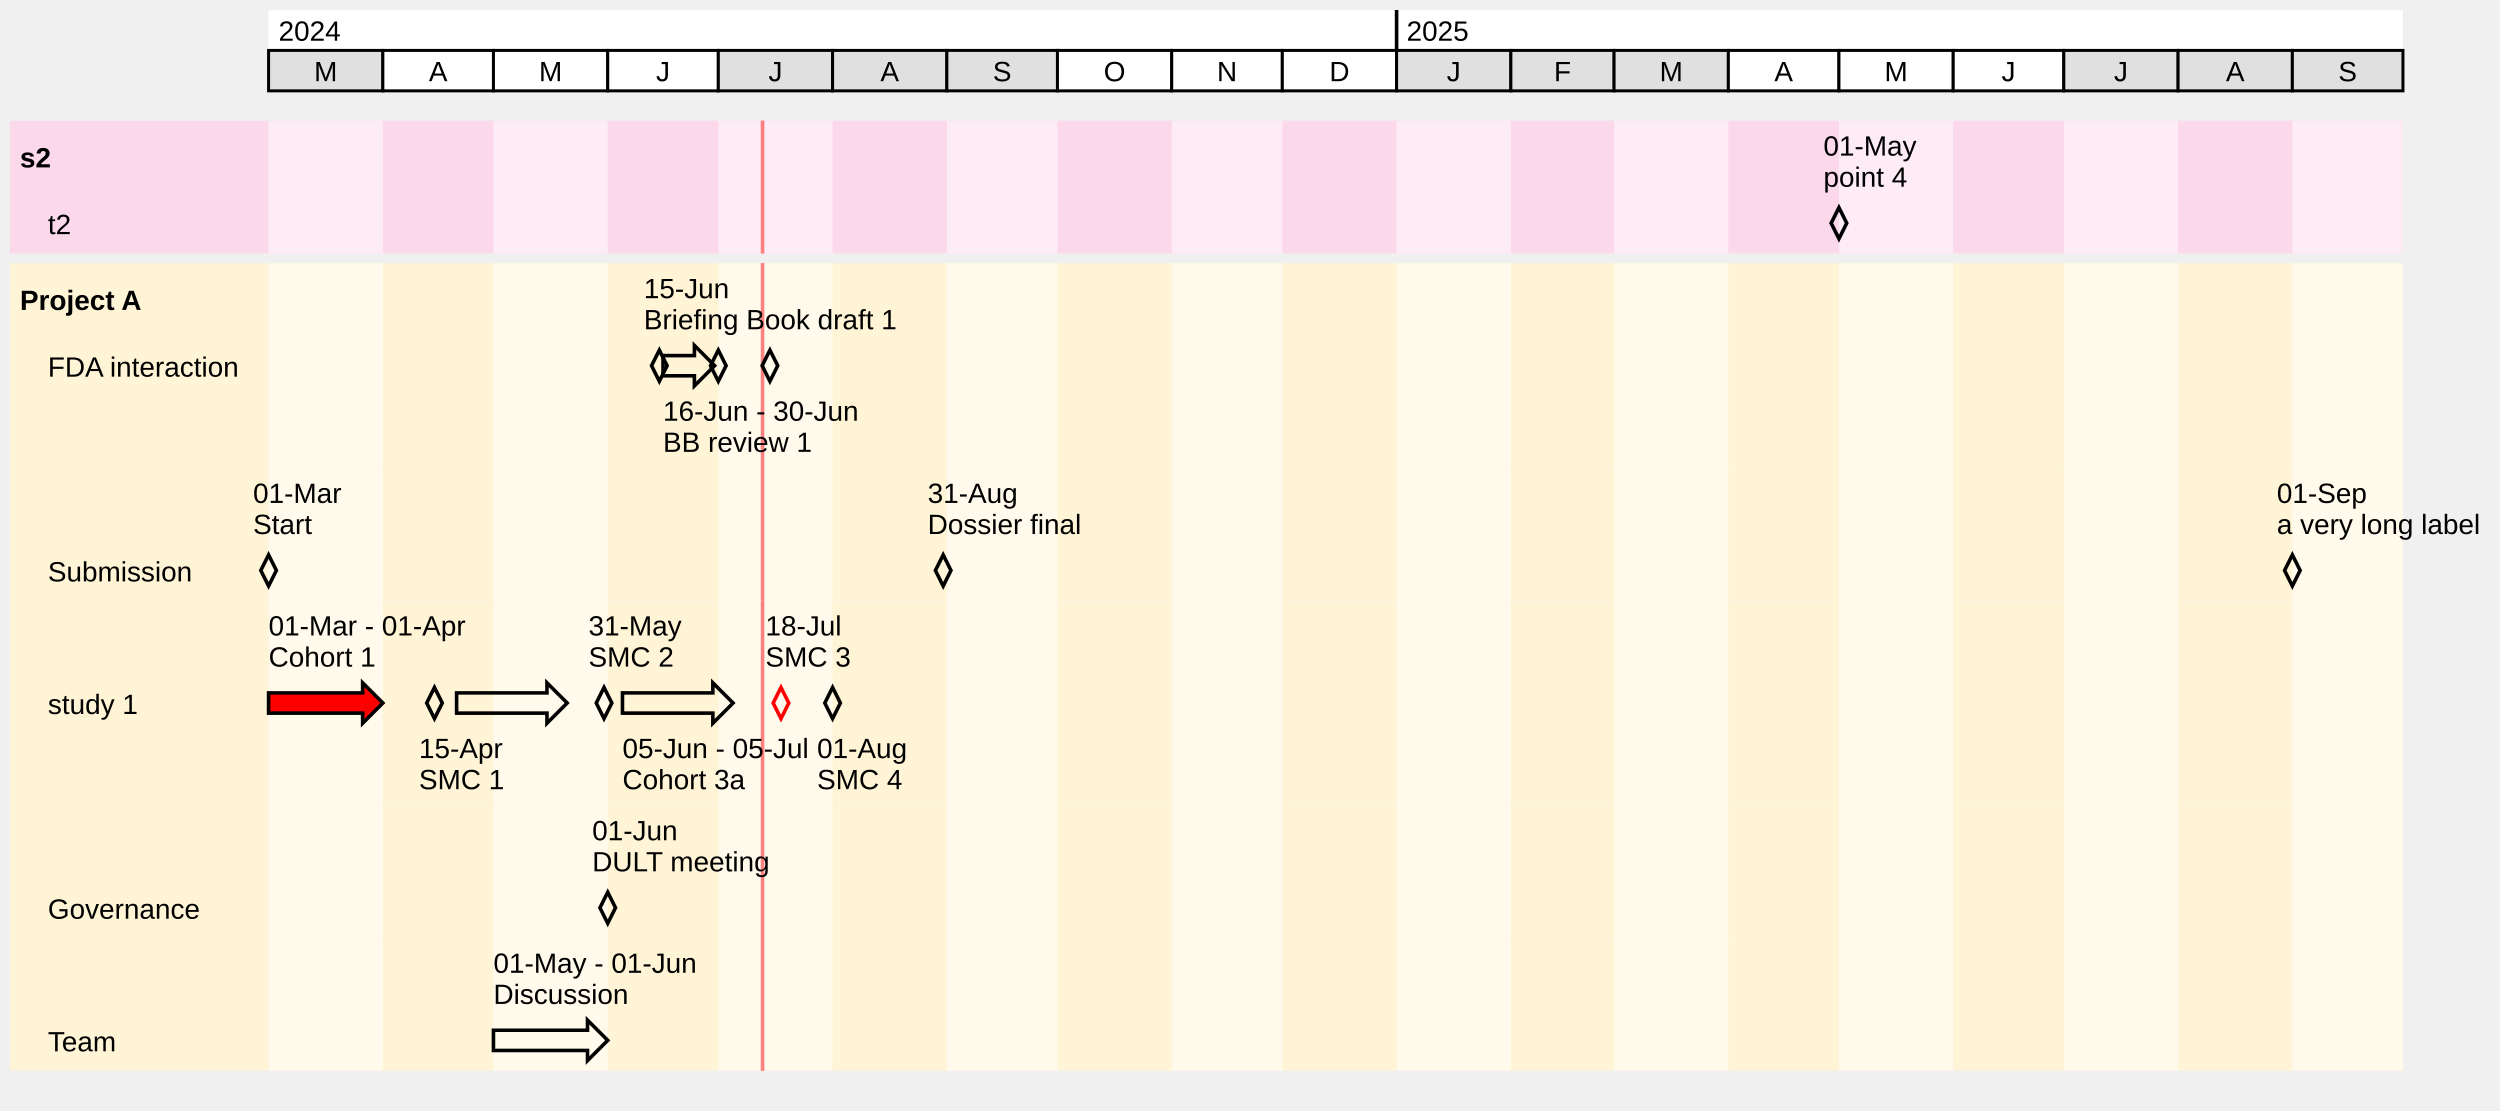
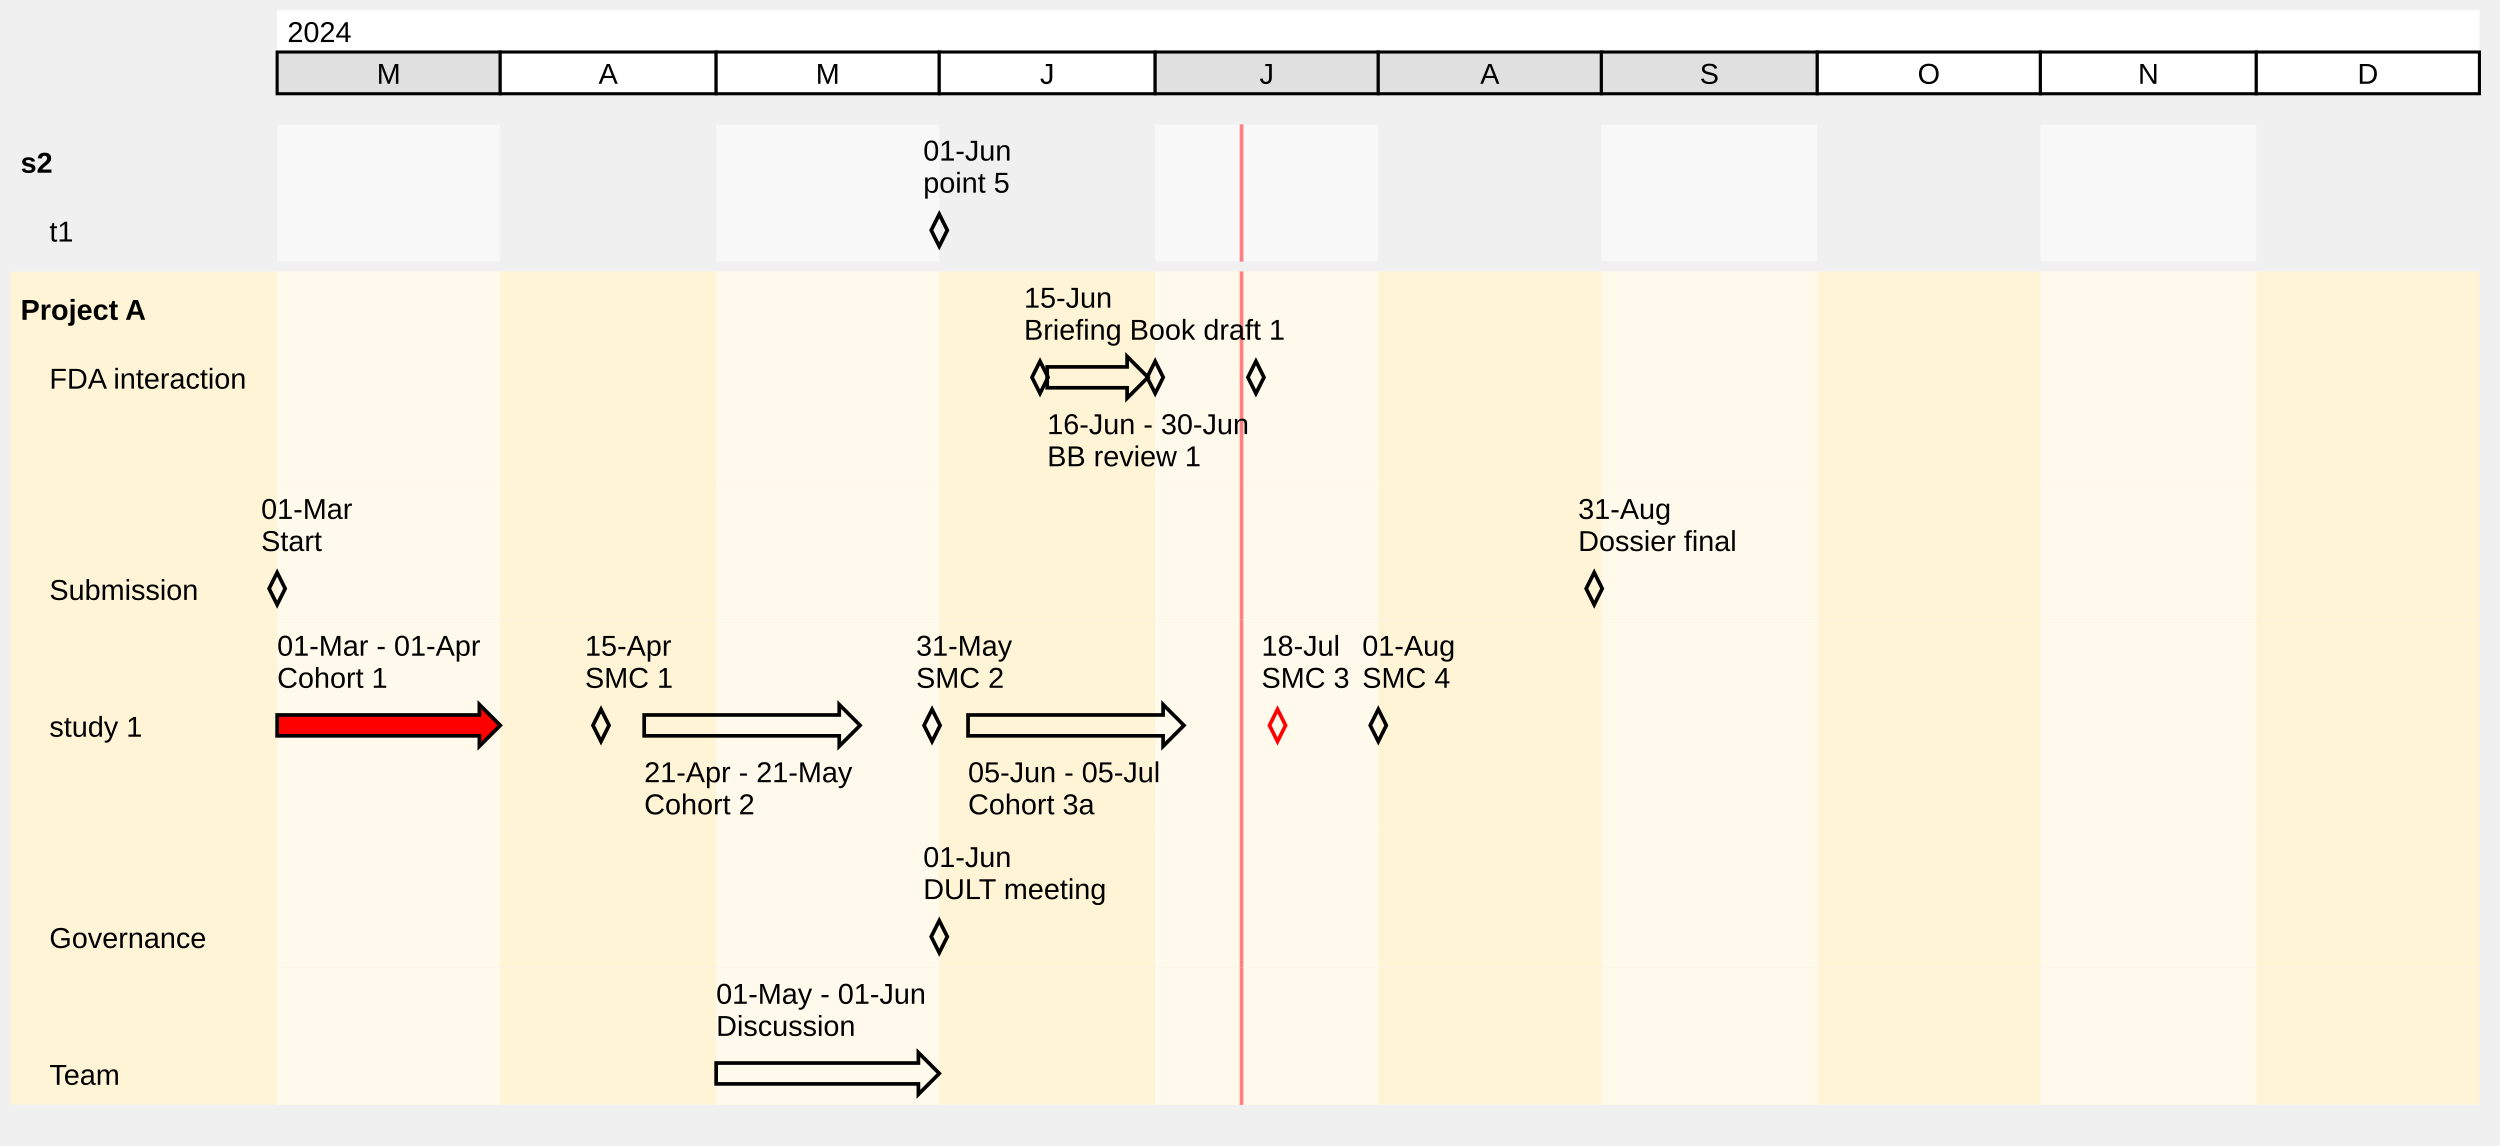
- <svg xmlns="http://www.w3.org/2000/svg" width="1253.668" height="556.84" viewbox="0 0 1200 0.447">
+ <svg xmlns="http://www.w3.org/2000/svg" width="1215.0" height="556.84" viewbox="0 0 1200 0.447">
  <style>text {font-family: Arial; font-size: 14.0px ;}</style>
  <rect x="5" y="5" width="1200" height="40.56" style="stroke:black;  stroke-width:0; fill:transparent; fill-opacity:1" />
  <text x="10" y="28.4" font-weight="bold" />
  <rect x="134.688" y="5" width="1070.312" height="20.28" style="stroke:black;  stroke-width:0; fill:#f0f0f0; fill-opacity:1" />
  <rect x="134.688" y="5" width="1070.312" height="20.28" style="stroke:transparent;  stroke-width:1; fill:white; fill-opacity:1" />
  <text x="139.688" y="20.44" font-weight="normal">2024</text>
-   <text x="705.345" y="20.44" font-weight="normal">2025</text>
-   <line x1="700.345" y1="5" x2="700.345" y2="25.28" style="stroke:black; stroke-width:1.8; " />
  <text x="24.0" y="30.64" font-weight="normal" />
  <rect x="134.688" y="25.28" width="1070.312" height="20.28" style="stroke:black;  stroke-width:0; fill:#f0f0f0; fill-opacity:1" />
  <rect x="134.688" y="25.28" width="1070.312" height="20.28" style="stroke:black;  stroke-width:0; fill:white; fill-opacity:1" />
-   <rect x="134.688" y="25.28" width="57.305" height="20.28" style="stroke:black;  stroke-width:1.5; fill:#e0e0e0; fill-opacity:1" />
-   <text x="157.512" y="40.72" font-weight="normal">M</text>
-   <rect x="191.993" y="25.28" width="55.457" height="20.28" style="stroke:black;  stroke-width:1.5; fill:white; fill-opacity:1" />
-   <text x="215.049" y="40.72" font-weight="normal">A</text>
-   <rect x="247.449" y="25.28" width="57.305" height="20.28" style="stroke:black;  stroke-width:1.5; fill:white; fill-opacity:1" />
-   <text x="270.274" y="40.72" font-weight="normal">M</text>
-   <rect x="304.754" y="25.28" width="55.457" height="20.28" style="stroke:black;  stroke-width:1.5; fill:white; fill-opacity:1" />
-   <text x="328.983" y="40.72" font-weight="normal">J</text>
-   <rect x="360.211" y="25.28" width="57.305" height="20.28" style="stroke:black;  stroke-width:1.5; fill:#e0e0e0; fill-opacity:1" />
-   <text x="385.364" y="40.72" font-weight="normal">J</text>
-   <rect x="417.516" y="25.28" width="57.305" height="20.28" style="stroke:black;  stroke-width:1.5; fill:#e0e0e0; fill-opacity:1" />
-   <text x="441.497" y="40.72" font-weight="normal">A</text>
-   <rect x="474.821" y="25.28" width="55.457" height="20.28" style="stroke:black;  stroke-width:1.5; fill:#e0e0e0; fill-opacity:1" />
-   <text x="497.878" y="40.72" font-weight="normal">S</text>
-   <rect x="530.278" y="25.28" width="57.305" height="20.28" style="stroke:black;  stroke-width:1.5; fill:white; fill-opacity:1" />
-   <text x="553.485" y="40.72" font-weight="normal">O</text>
-   <rect x="587.583" y="25.28" width="55.457" height="20.28" style="stroke:black;  stroke-width:1.5; fill:white; fill-opacity:1" />
-   <text x="610.257" y="40.72" font-weight="normal">N</text>
-   <rect x="643.04" y="25.28" width="57.305" height="20.28" style="stroke:black;  stroke-width:1.5; fill:white; fill-opacity:1" />
-   <text x="666.638" y="40.72" font-weight="normal">D</text>
-   <rect x="700.345" y="25.28" width="57.305" height="20.28" style="stroke:black;  stroke-width:1.5; fill:#e0e0e0; fill-opacity:1" />
-   <text x="725.497" y="40.72" font-weight="normal">J</text>
-   <rect x="757.65" y="25.28" width="51.759" height="20.28" style="stroke:black;  stroke-width:1.5; fill:#e0e0e0; fill-opacity:1" />
-   <text x="779.256" y="40.72" font-weight="normal">F</text>
-   <rect x="809.41" y="25.28" width="57.305" height="20.28" style="stroke:black;  stroke-width:1.5; fill:#e0e0e0; fill-opacity:1" />
-   <text x="832.234" y="40.72" font-weight="normal">M</text>
-   <rect x="866.715" y="25.28" width="55.457" height="20.28" style="stroke:black;  stroke-width:1.5; fill:white; fill-opacity:1" />
-   <text x="889.771" y="40.72" font-weight="normal">A</text>
-   <rect x="922.171" y="25.28" width="57.305" height="20.28" style="stroke:black;  stroke-width:1.5; fill:white; fill-opacity:1" />
-   <text x="944.996" y="40.72" font-weight="normal">M</text>
-   <rect x="979.476" y="25.28" width="55.457" height="20.28" style="stroke:black;  stroke-width:1.5; fill:white; fill-opacity:1" />
-   <text x="1003.705" y="40.72" font-weight="normal">J</text>
-   <rect x="1034.933" y="25.28" width="57.305" height="20.28" style="stroke:black;  stroke-width:1.5; fill:#e0e0e0; fill-opacity:1" />
-   <text x="1060.086" y="40.72" font-weight="normal">J</text>
-   <rect x="1092.238" y="25.28" width="57.305" height="20.28" style="stroke:black;  stroke-width:1.5; fill:#e0e0e0; fill-opacity:1" />
-   <text x="1116.219" y="40.72" font-weight="normal">A</text>
-   <rect x="1149.543" y="25.28" width="55.457" height="20.28" style="stroke:black;  stroke-width:1.5; fill:#e0e0e0; fill-opacity:1" />
-   <text x="1172.6" y="40.72" font-weight="normal">S</text>
+   <rect x="134.688" y="25.28" width="108.43" height="20.28" style="stroke:black;  stroke-width:1.5; fill:#e0e0e0; fill-opacity:1" />
+   <text x="183.075" y="40.72" font-weight="normal">M</text>
+   <rect x="243.118" y="25.28" width="104.933" height="20.28" style="stroke:black;  stroke-width:1.5; fill:white; fill-opacity:1" />
+   <text x="290.912" y="40.72" font-weight="normal">A</text>
+   <rect x="348.05" y="25.28" width="108.43" height="20.28" style="stroke:black;  stroke-width:1.5; fill:white; fill-opacity:1" />
+   <text x="396.438" y="40.72" font-weight="normal">M</text>
+   <rect x="456.481" y="25.28" width="104.933" height="20.28" style="stroke:black;  stroke-width:1.5; fill:white; fill-opacity:1" />
+   <text x="505.447" y="40.72" font-weight="normal">J</text>
+   <rect x="561.413" y="25.28" width="108.43" height="20.28" style="stroke:black;  stroke-width:1.5; fill:#e0e0e0; fill-opacity:1" />
+   <text x="612.129" y="40.72" font-weight="normal">J</text>
+   <rect x="669.844" y="25.28" width="108.43" height="20.28" style="stroke:black;  stroke-width:1.5; fill:#e0e0e0; fill-opacity:1" />
+   <text x="719.387" y="40.72" font-weight="normal">A</text>
+   <rect x="778.274" y="25.28" width="104.933" height="20.28" style="stroke:black;  stroke-width:1.5; fill:#e0e0e0; fill-opacity:1" />
+   <text x="826.069" y="40.72" font-weight="normal">S</text>
+   <rect x="883.207" y="25.28" width="108.43" height="20.28" style="stroke:black;  stroke-width:1.5; fill:white; fill-opacity:1" />
+   <text x="931.977" y="40.72" font-weight="normal">O</text>
+   <rect x="991.637" y="25.28" width="104.933" height="20.28" style="stroke:black;  stroke-width:1.5; fill:white; fill-opacity:1" />
+   <text x="1039.049" y="40.72" font-weight="normal">N</text>
+   <rect x="1096.57" y="25.28" width="108.43" height="20.28" style="stroke:black;  stroke-width:1.5; fill:white; fill-opacity:1" />
+   <text x="1145.73" y="40.72" font-weight="normal">D</text>
  <text x="24.0" y="50.92" font-weight="normal" />
-   <rect x="5" y="60.56" width="1200" height="66.48" style="stroke:black;  stroke-width:0; fill:#fbd8ea; fill-opacity:1" />
+   <rect x="5" y="60.56" width="1200" height="66.48" style="stroke:black;  stroke-width:0; fill:#f0f0f0; fill-opacity:1" />
  <text x="10" y="83.96" font-weight="bold">s2</text>
  <rect x="134.688" y="60.56" width="1070.312" height="66.48" style="stroke:black;  stroke-width:0; fill:#f0f0f0; fill-opacity:1" />
-   <rect x="134.688" y="60.56" width="1070.312" height="66.48" style="stroke:transparent;  stroke-width:1; fill:#fbd8ea; fill-opacity:1" />
-   <line x1="382.394" y1="60.56" x2="382.394" y2="127.04" style="stroke:red; stroke-width:1.8; " />
-   <rect x="134.688" y="60.56" width="57.305" height="66.48" style="stroke:black;  stroke-width:0; fill:white; fill-opacity:0.5" />
-   <rect x="247.449" y="60.56" width="57.305" height="66.48" style="stroke:black;  stroke-width:0; fill:white; fill-opacity:0.5" />
-   <rect x="360.211" y="60.56" width="57.305" height="66.48" style="stroke:black;  stroke-width:0; fill:white; fill-opacity:0.5" />
-   <rect x="474.821" y="60.56" width="55.457" height="66.48" style="stroke:black;  stroke-width:0; fill:white; fill-opacity:0.5" />
-   <rect x="587.583" y="60.56" width="55.457" height="66.48" style="stroke:black;  stroke-width:0; fill:white; fill-opacity:0.5" />
-   <rect x="700.345" y="60.56" width="57.305" height="66.48" style="stroke:black;  stroke-width:0; fill:white; fill-opacity:0.5" />
-   <rect x="809.41" y="60.56" width="57.305" height="66.48" style="stroke:black;  stroke-width:0; fill:white; fill-opacity:0.5" />
-   <rect x="922.171" y="60.56" width="57.305" height="66.48" style="stroke:black;  stroke-width:0; fill:white; fill-opacity:0.5" />
-   <rect x="1034.933" y="60.56" width="57.305" height="66.48" style="stroke:black;  stroke-width:0; fill:white; fill-opacity:0.5" />
-   <rect x="1149.543" y="60.56" width="55.457" height="66.48" style="stroke:black;  stroke-width:0; fill:white; fill-opacity:0.5" />
-   <path d="M918.267, 111.9 L922.171, 104.092 L926.075, 111.9 L922.171, 119.708 L918.267, 111.9 Z" style="stroke: black; fill: none; stroke-width:1.8; " />
-   <text x="914.39" y="78.04" font-weight="normal">01-May</text>
-   <text x="914.39" y="93.64" font-weight="normal">point 4</text>
-   <text x="24.0" y="117.4" font-weight="normal">t2</text>
+   <rect x="134.688" y="60.56" width="1070.312" height="66.48" style="stroke:transparent;  stroke-width:1; fill:#f0f0f0; fill-opacity:1" />
+   <line x1="603.386" y1="60.56" x2="603.386" y2="127.04" style="stroke:red; stroke-width:1.8; " />
+   <rect x="134.688" y="60.56" width="108.43" height="66.48" style="stroke:black;  stroke-width:0; fill:white; fill-opacity:0.5" />
+   <rect x="348.05" y="60.56" width="108.43" height="66.48" style="stroke:black;  stroke-width:0; fill:white; fill-opacity:0.5" />
+   <rect x="561.413" y="60.56" width="108.43" height="66.48" style="stroke:black;  stroke-width:0; fill:white; fill-opacity:0.5" />
+   <rect x="778.274" y="60.56" width="104.933" height="66.48" style="stroke:black;  stroke-width:0; fill:white; fill-opacity:0.5" />
+   <rect x="991.637" y="60.56" width="104.933" height="66.48" style="stroke:black;  stroke-width:0; fill:white; fill-opacity:0.5" />
+   <path d="M452.577, 111.9 L456.481, 104.092 L460.385, 111.9 L456.481, 119.708 L452.577, 111.9 Z" style="stroke: black; fill: none; stroke-width:1.8; " />
+   <text x="448.7" y="78.04" font-weight="normal">01-Jun</text>
+   <text x="448.7" y="93.64" font-weight="normal">point 5</text>
+   <text x="24.0" y="117.4" font-weight="normal">t1</text>
  <rect x="5" y="132.04" width="1200" height="404.8" style="stroke:black;  stroke-width:0; fill:#fff4d6; fill-opacity:1" />
  <text x="10" y="155.44" font-weight="bold">Project A</text>
  <rect x="134.688" y="132.04" width="1070.312" height="102.68" style="stroke:black;  stroke-width:0; fill:#f0f0f0; fill-opacity:1" />
  <rect x="134.688" y="132.04" width="1070.312" height="102.68" style="stroke:transparent;  stroke-width:1; fill:#fff4d6; fill-opacity:1" />
-   <line x1="382.394" y1="132.04" x2="382.394" y2="234.72" style="stroke:red; stroke-width:1.8; " />
-   <rect x="134.688" y="132.04" width="57.305" height="102.68" style="stroke:black;  stroke-width:0; fill:white; fill-opacity:0.5" />
-   <rect x="247.449" y="132.04" width="57.305" height="102.68" style="stroke:black;  stroke-width:0; fill:white; fill-opacity:0.5" />
-   <rect x="360.211" y="132.04" width="57.305" height="102.68" style="stroke:black;  stroke-width:0; fill:white; fill-opacity:0.5" />
-   <rect x="474.821" y="132.04" width="55.457" height="102.68" style="stroke:black;  stroke-width:0; fill:white; fill-opacity:0.5" />
-   <rect x="587.583" y="132.04" width="55.457" height="102.68" style="stroke:black;  stroke-width:0; fill:white; fill-opacity:0.5" />
-   <rect x="700.345" y="132.04" width="57.305" height="102.68" style="stroke:black;  stroke-width:0; fill:white; fill-opacity:0.5" />
-   <rect x="809.41" y="132.04" width="57.305" height="102.68" style="stroke:black;  stroke-width:0; fill:white; fill-opacity:0.5" />
-   <rect x="922.171" y="132.04" width="57.305" height="102.68" style="stroke:black;  stroke-width:0; fill:white; fill-opacity:0.5" />
-   <rect x="1034.933" y="132.04" width="57.305" height="102.68" style="stroke:black;  stroke-width:0; fill:white; fill-opacity:0.5" />
-   <rect x="1149.543" y="132.04" width="55.457" height="102.68" style="stroke:black;  stroke-width:0; fill:white; fill-opacity:0.5" />
-   <path d="M326.73, 183.38 L330.634, 175.572 L334.538, 183.38 L330.634, 191.188 L326.73, 183.38 Z" style="stroke: black; fill: none; stroke-width:1.8; " />
-   <path d="M332.483, 188.45 L332.483, 178.31 L348.222, 178.31 L348.222, 173.24 L358.362, 183.38 L348.222, 193.52 L348.222, 188.45 L332.483, 188.45 Z" style="stroke: black; fill: none; stroke-width:1.8; " />
-   <path d="M356.307, 183.38 L360.211, 175.572 L364.115, 183.38 L360.211, 191.188 L356.307, 183.38 Z" style="stroke: black; fill: none; stroke-width:1.8; " />
-   <path d="M382.187, 183.38 L386.091, 175.572 L389.995, 183.38 L386.091, 191.188 L382.187, 183.38 Z" style="stroke: black; fill: none; stroke-width:1.8; " />
-   <text x="322.853" y="149.52" font-weight="normal">15-Jun</text>
-   <text x="322.853" y="165.12" font-weight="normal">Briefing Book draft 1</text>
-   <text x="332.483" y="211" font-weight="normal">16-Jun - 30-Jun</text>
-   <text x="332.483" y="226.6" font-weight="normal">BB review 1</text>
+   <line x1="603.386" y1="132.04" x2="603.386" y2="234.72" style="stroke:red; stroke-width:1.8; " />
+   <rect x="134.688" y="132.04" width="108.43" height="102.68" style="stroke:black;  stroke-width:0; fill:white; fill-opacity:0.5" />
+   <rect x="348.05" y="132.04" width="108.43" height="102.68" style="stroke:black;  stroke-width:0; fill:white; fill-opacity:0.5" />
+   <rect x="561.413" y="132.04" width="108.43" height="102.68" style="stroke:black;  stroke-width:0; fill:white; fill-opacity:0.5" />
+   <rect x="778.274" y="132.04" width="104.933" height="102.68" style="stroke:black;  stroke-width:0; fill:white; fill-opacity:0.5" />
+   <rect x="991.637" y="132.04" width="104.933" height="102.68" style="stroke:black;  stroke-width:0; fill:white; fill-opacity:0.5" />
+   <path d="M501.545, 183.38 L505.449, 175.572 L509.353, 183.38 L505.449, 191.188 L501.545, 183.38 Z" style="stroke: black; fill: none; stroke-width:1.8; " />
+   <path d="M508.947, 188.45 L508.947, 178.31 L547.776, 178.31 L547.776, 173.24 L557.916, 183.38 L547.776, 193.52 L547.776, 188.45 L508.947, 188.45 Z" style="stroke: black; fill: none; stroke-width:1.8; " />
+   <path d="M557.509, 183.38 L561.413, 175.572 L565.317, 183.38 L561.413, 191.188 L557.509, 183.38 Z" style="stroke: black; fill: none; stroke-width:1.8; " />
+   <path d="M606.478, 183.38 L610.382, 175.572 L614.286, 183.38 L610.382, 191.188 L606.478, 183.38 Z" style="stroke: black; fill: none; stroke-width:1.8; " />
+   <text x="497.668" y="149.52" font-weight="normal">15-Jun</text>
+   <text x="497.668" y="165.12" font-weight="normal">Briefing Book draft 1</text>
+   <text x="508.947" y="211" font-weight="normal">16-Jun - 30-Jun</text>
+   <text x="508.947" y="226.6" font-weight="normal">BB review 1</text>
  <text x="24.0" y="188.88" font-weight="normal">FDA interaction</text>
  <rect x="134.688" y="234.72" width="1070.312" height="66.48" style="stroke:black;  stroke-width:0; fill:#f0f0f0; fill-opacity:1" />
  <rect x="134.688" y="234.72" width="1070.312" height="66.48" style="stroke:transparent;  stroke-width:1; fill:#fff4d6; fill-opacity:1" />
-   <line x1="382.394" y1="234.72" x2="382.394" y2="301.2" style="stroke:red; stroke-width:1.8; " />
-   <rect x="134.688" y="234.72" width="57.305" height="66.48" style="stroke:black;  stroke-width:0; fill:white; fill-opacity:0.5" />
-   <rect x="247.449" y="234.72" width="57.305" height="66.48" style="stroke:black;  stroke-width:0; fill:white; fill-opacity:0.5" />
-   <rect x="360.211" y="234.72" width="57.305" height="66.48" style="stroke:black;  stroke-width:0; fill:white; fill-opacity:0.5" />
-   <rect x="474.821" y="234.72" width="55.457" height="66.48" style="stroke:black;  stroke-width:0; fill:white; fill-opacity:0.5" />
-   <rect x="587.583" y="234.72" width="55.457" height="66.48" style="stroke:black;  stroke-width:0; fill:white; fill-opacity:0.5" />
-   <rect x="700.345" y="234.72" width="57.305" height="66.48" style="stroke:black;  stroke-width:0; fill:white; fill-opacity:0.5" />
-   <rect x="809.41" y="234.72" width="57.305" height="66.48" style="stroke:black;  stroke-width:0; fill:white; fill-opacity:0.5" />
-   <rect x="922.171" y="234.72" width="57.305" height="66.48" style="stroke:black;  stroke-width:0; fill:white; fill-opacity:0.5" />
-   <rect x="1034.933" y="234.72" width="57.305" height="66.48" style="stroke:black;  stroke-width:0; fill:white; fill-opacity:0.5" />
-   <rect x="1149.543" y="234.72" width="55.457" height="66.48" style="stroke:black;  stroke-width:0; fill:white; fill-opacity:0.5" />
+   <line x1="603.386" y1="234.72" x2="603.386" y2="301.2" style="stroke:red; stroke-width:1.8; " />
+   <rect x="134.688" y="234.72" width="108.43" height="66.48" style="stroke:black;  stroke-width:0; fill:white; fill-opacity:0.5" />
+   <rect x="348.05" y="234.72" width="108.43" height="66.48" style="stroke:black;  stroke-width:0; fill:white; fill-opacity:0.5" />
+   <rect x="561.413" y="234.72" width="108.43" height="66.48" style="stroke:black;  stroke-width:0; fill:white; fill-opacity:0.5" />
+   <rect x="778.274" y="234.72" width="104.933" height="66.48" style="stroke:black;  stroke-width:0; fill:white; fill-opacity:0.5" />
+   <rect x="991.637" y="234.72" width="104.933" height="66.48" style="stroke:black;  stroke-width:0; fill:white; fill-opacity:0.5" />
  <path d="M130.784, 286.06 L134.688, 278.252 L138.591, 286.06 L134.688, 293.868 L130.784, 286.06 Z" style="stroke: black; fill: none; stroke-width:1.8; " />
-   <path d="M469.069, 286.06 L472.973, 278.252 L476.877, 286.06 L472.973, 293.868 L469.069, 286.06 Z" style="stroke: black; fill: none; stroke-width:1.8; " />
-   <path d="M1145.639, 286.06 L1149.543, 278.252 L1153.447, 286.06 L1149.543, 293.868 L1145.639, 286.06 Z" style="stroke: black; fill: none; stroke-width:1.8; " />
+   <path d="M770.872, 286.06 L774.776, 278.252 L778.68, 286.06 L774.776, 293.868 L770.872, 286.06 Z" style="stroke: black; fill: none; stroke-width:1.8; " />
  <text x="126.906" y="252.2" font-weight="normal">01-Mar</text>
  <text x="126.906" y="267.8" font-weight="normal">Start</text>
-   <text x="465.192" y="252.2" font-weight="normal">31-Aug</text>
-   <text x="465.192" y="267.8" font-weight="normal">Dossier final</text>
-   <text x="1141.762" y="252.2" font-weight="normal">01-Sep</text>
-   <text x="1141.762" y="267.8" font-weight="normal">a very long label</text>
+   <text x="766.995" y="252.2" font-weight="normal">31-Aug</text>
+   <text x="766.995" y="267.8" font-weight="normal">Dossier final</text>
  <text x="24.0" y="291.56" font-weight="normal">Submission</text>
  <rect x="134.688" y="301.2" width="1070.312" height="102.68" style="stroke:black;  stroke-width:0; fill:#f0f0f0; fill-opacity:1" />
  <rect x="134.688" y="301.2" width="1070.312" height="102.68" style="stroke:transparent;  stroke-width:1; fill:#fff4d6; fill-opacity:1" />
-   <line x1="382.394" y1="301.2" x2="382.394" y2="403.88" style="stroke:red; stroke-width:1.8; " />
-   <rect x="134.688" y="301.2" width="57.305" height="102.68" style="stroke:black;  stroke-width:0; fill:white; fill-opacity:0.5" />
-   <rect x="247.449" y="301.2" width="57.305" height="102.68" style="stroke:black;  stroke-width:0; fill:white; fill-opacity:0.5" />
-   <rect x="360.211" y="301.2" width="57.305" height="102.68" style="stroke:black;  stroke-width:0; fill:white; fill-opacity:0.5" />
-   <rect x="474.821" y="301.2" width="55.457" height="102.68" style="stroke:black;  stroke-width:0; fill:white; fill-opacity:0.5" />
-   <rect x="587.583" y="301.2" width="55.457" height="102.68" style="stroke:black;  stroke-width:0; fill:white; fill-opacity:0.5" />
-   <rect x="700.345" y="301.2" width="57.305" height="102.68" style="stroke:black;  stroke-width:0; fill:white; fill-opacity:0.5" />
-   <rect x="809.41" y="301.2" width="57.305" height="102.68" style="stroke:black;  stroke-width:0; fill:white; fill-opacity:0.5" />
-   <rect x="922.171" y="301.2" width="57.305" height="102.68" style="stroke:black;  stroke-width:0; fill:white; fill-opacity:0.5" />
-   <rect x="1034.933" y="301.2" width="57.305" height="102.68" style="stroke:black;  stroke-width:0; fill:white; fill-opacity:0.5" />
-   <rect x="1149.543" y="301.2" width="55.457" height="102.68" style="stroke:black;  stroke-width:0; fill:white; fill-opacity:0.5" />
-   <path d="M134.688, 357.61 L134.688, 347.47 L181.853, 347.47 L181.853, 342.4 L191.993, 352.54 L181.853, 362.68 L181.853, 357.61 L134.688, 357.61 Z" style="stroke: black; fill: red; stroke-width:1.8; " />
-   <path d="M213.969, 352.54 L217.872, 344.732 L221.776, 352.54 L217.872, 360.348 L213.969, 352.54 Z" style="stroke: black; fill: none; stroke-width:1.8; " />
-   <path d="M228.964, 357.61 L228.964, 347.47 L274.28, 347.47 L274.28, 342.4 L284.42, 352.54 L274.28, 362.68 L274.28, 357.61 L228.964, 357.61 Z" style="stroke: black; fill: none; stroke-width:1.8; " />
-   <path d="M299.002, 352.54 L302.906, 344.732 L306.81, 352.54 L302.906, 360.348 L299.002, 352.54 Z" style="stroke: black; fill: none; stroke-width:1.8; " />
-   <path d="M312.149, 357.61 L312.149, 347.47 L357.465, 347.47 L357.465, 342.4 L367.605, 352.54 L357.465, 362.68 L357.465, 357.61 L312.149, 357.61 Z" style="stroke: black; fill: none; stroke-width:1.8; " />
-   <path d="M387.733, 352.54 L391.636, 344.732 L395.54, 352.54 L391.636, 360.348 L387.733, 352.54 Z" style="stroke: red; fill: none; stroke-width:1.8; " />
-   <path d="M413.612, 352.54 L417.516, 344.732 L421.42, 352.54 L417.516, 360.348 L413.612, 352.54 Z" style="stroke: black; fill: none; stroke-width:1.8; " />
+   <line x1="603.386" y1="301.2" x2="603.386" y2="403.88" style="stroke:red; stroke-width:1.8; " />
+   <rect x="134.688" y="301.2" width="108.43" height="102.68" style="stroke:black;  stroke-width:0; fill:white; fill-opacity:0.5" />
+   <rect x="348.05" y="301.2" width="108.43" height="102.68" style="stroke:black;  stroke-width:0; fill:white; fill-opacity:0.5" />
+   <rect x="561.413" y="301.2" width="108.43" height="102.68" style="stroke:black;  stroke-width:0; fill:white; fill-opacity:0.5" />
+   <rect x="778.274" y="301.2" width="104.933" height="102.68" style="stroke:black;  stroke-width:0; fill:white; fill-opacity:0.5" />
+   <rect x="991.637" y="301.2" width="104.933" height="102.68" style="stroke:black;  stroke-width:0; fill:white; fill-opacity:0.5" />
+   <path d="M134.688, 357.61 L134.688, 347.47 L232.978, 347.47 L232.978, 342.4 L243.118, 352.54 L232.978, 362.68 L232.978, 357.61 L134.688, 357.61 Z" style="stroke: black; fill: red; stroke-width:1.8; " />
+   <path d="M288.182, 352.54 L292.086, 344.732 L295.99, 352.54 L292.086, 360.348 L288.182, 352.54 Z" style="stroke: black; fill: none; stroke-width:1.8; " />
+   <path d="M313.073, 357.61 L313.073, 347.47 L407.866, 347.47 L407.866, 342.4 L418.006, 352.54 L407.866, 362.68 L407.866, 357.61 L313.073, 357.61 Z" style="stroke: black; fill: none; stroke-width:1.8; " />
+   <path d="M449.079, 352.54 L452.983, 344.732 L456.887, 352.54 L452.983, 360.348 L449.079, 352.54 Z" style="stroke: black; fill: none; stroke-width:1.8; " />
+   <path d="M470.472, 357.61 L470.472, 347.47 L565.264, 347.47 L565.264, 342.4 L575.404, 352.54 L565.264, 362.68 L565.264, 357.61 L470.472, 357.61 Z" style="stroke: black; fill: none; stroke-width:1.8; " />
+   <path d="M616.971, 352.54 L620.875, 344.732 L624.779, 352.54 L620.875, 360.348 L616.971, 352.54 Z" style="stroke: red; fill: none; stroke-width:1.8; " />
+   <path d="M665.94, 352.54 L669.844, 344.732 L673.748, 352.54 L669.844, 360.348 L665.94, 352.54 Z" style="stroke: black; fill: none; stroke-width:1.8; " />
  <text x="134.688" y="318.68" font-weight="normal">01-Mar - 01-Apr</text>
  <text x="134.688" y="334.28" font-weight="normal">Cohort 1</text>
-   <text x="295.125" y="318.68" font-weight="normal">31-May</text>
-   <text x="295.125" y="334.28" font-weight="normal">SMC 2</text>
-   <text x="383.855" y="318.68" font-weight="normal">18-Jul</text>
-   <text x="383.855" y="334.28" font-weight="normal">SMC 3</text>
-   <text x="210.091" y="380.16" font-weight="normal">15-Apr</text>
-   <text x="210.091" y="395.76" font-weight="normal">SMC 1</text>
-   <text x="312.149" y="380.16" font-weight="normal">05-Jun - 05-Jul</text>
-   <text x="312.149" y="395.76" font-weight="normal">Cohort 3a</text>
-   <text x="409.735" y="380.16" font-weight="normal">01-Aug</text>
-   <text x="409.735" y="395.76" font-weight="normal">SMC 4</text>
+   <text x="284.305" y="318.68" font-weight="normal">15-Apr</text>
+   <text x="284.305" y="334.28" font-weight="normal">SMC 1</text>
+   <text x="445.202" y="318.68" font-weight="normal">31-May</text>
+   <text x="445.202" y="334.28" font-weight="normal">SMC 2</text>
+   <text x="613.094" y="318.68" font-weight="normal">18-Jul</text>
+   <text x="613.094" y="334.28" font-weight="normal">SMC 3</text>
+   <text x="662.062" y="318.68" font-weight="normal">01-Aug</text>
+   <text x="662.062" y="334.28" font-weight="normal">SMC 4</text>
+   <text x="313.073" y="380.16" font-weight="normal">21-Apr - 21-May</text>
+   <text x="313.073" y="395.76" font-weight="normal">Cohort 2</text>
+   <text x="470.472" y="380.16" font-weight="normal">05-Jun - 05-Jul</text>
+   <text x="470.472" y="395.76" font-weight="normal">Cohort 3a</text>
  <text x="24.0" y="358.04" font-weight="normal">study 1</text>
  <rect x="134.688" y="403.88" width="1070.312" height="66.48" style="stroke:black;  stroke-width:0; fill:#f0f0f0; fill-opacity:1" />
  <rect x="134.688" y="403.88" width="1070.312" height="66.48" style="stroke:transparent;  stroke-width:1; fill:#fff4d6; fill-opacity:1" />
-   <line x1="382.394" y1="403.88" x2="382.394" y2="470.36" style="stroke:red; stroke-width:1.8; " />
-   <rect x="134.688" y="403.88" width="57.305" height="66.48" style="stroke:black;  stroke-width:0; fill:white; fill-opacity:0.5" />
-   <rect x="247.449" y="403.88" width="57.305" height="66.48" style="stroke:black;  stroke-width:0; fill:white; fill-opacity:0.5" />
-   <rect x="360.211" y="403.88" width="57.305" height="66.48" style="stroke:black;  stroke-width:0; fill:white; fill-opacity:0.5" />
-   <rect x="474.821" y="403.88" width="55.457" height="66.48" style="stroke:black;  stroke-width:0; fill:white; fill-opacity:0.5" />
-   <rect x="587.583" y="403.88" width="55.457" height="66.48" style="stroke:black;  stroke-width:0; fill:white; fill-opacity:0.5" />
-   <rect x="700.345" y="403.88" width="57.305" height="66.48" style="stroke:black;  stroke-width:0; fill:white; fill-opacity:0.5" />
-   <rect x="809.41" y="403.88" width="57.305" height="66.48" style="stroke:black;  stroke-width:0; fill:white; fill-opacity:0.5" />
-   <rect x="922.171" y="403.88" width="57.305" height="66.48" style="stroke:black;  stroke-width:0; fill:white; fill-opacity:0.5" />
-   <rect x="1034.933" y="403.88" width="57.305" height="66.48" style="stroke:black;  stroke-width:0; fill:white; fill-opacity:0.5" />
-   <rect x="1149.543" y="403.88" width="55.457" height="66.48" style="stroke:black;  stroke-width:0; fill:white; fill-opacity:0.5" />
-   <path d="M300.851, 455.22 L304.754, 447.412 L308.658, 455.22 L304.754, 463.028 L300.851, 455.22 Z" style="stroke: black; fill: none; stroke-width:1.8; " />
-   <text x="296.973" y="421.36" font-weight="normal">01-Jun</text>
-   <text x="296.973" y="436.96" font-weight="normal">DULT meeting</text>
+   <line x1="603.386" y1="403.88" x2="603.386" y2="470.36" style="stroke:red; stroke-width:1.8; " />
+   <rect x="134.688" y="403.88" width="108.43" height="66.48" style="stroke:black;  stroke-width:0; fill:white; fill-opacity:0.5" />
+   <rect x="348.05" y="403.88" width="108.43" height="66.48" style="stroke:black;  stroke-width:0; fill:white; fill-opacity:0.5" />
+   <rect x="561.413" y="403.88" width="108.43" height="66.48" style="stroke:black;  stroke-width:0; fill:white; fill-opacity:0.5" />
+   <rect x="778.274" y="403.88" width="104.933" height="66.48" style="stroke:black;  stroke-width:0; fill:white; fill-opacity:0.5" />
+   <rect x="991.637" y="403.88" width="104.933" height="66.48" style="stroke:black;  stroke-width:0; fill:white; fill-opacity:0.5" />
+   <path d="M452.577, 455.22 L456.481, 447.412 L460.385, 455.22 L456.481, 463.028 L452.577, 455.22 Z" style="stroke: black; fill: none; stroke-width:1.8; " />
+   <text x="448.7" y="421.36" font-weight="normal">01-Jun</text>
+   <text x="448.7" y="436.96" font-weight="normal">DULT meeting</text>
  <text x="24.0" y="460.72" font-weight="normal">Governance</text>
  <rect x="134.688" y="470.36" width="1070.312" height="66.48" style="stroke:black;  stroke-width:0; fill:#f0f0f0; fill-opacity:1" />
  <rect x="134.688" y="470.36" width="1070.312" height="66.48" style="stroke:transparent;  stroke-width:1; fill:#fff4d6; fill-opacity:1" />
-   <line x1="382.394" y1="470.36" x2="382.394" y2="536.84" style="stroke:red; stroke-width:1.8; " />
-   <rect x="134.688" y="470.36" width="57.305" height="66.48" style="stroke:black;  stroke-width:0; fill:white; fill-opacity:0.5" />
-   <rect x="247.449" y="470.36" width="57.305" height="66.48" style="stroke:black;  stroke-width:0; fill:white; fill-opacity:0.5" />
-   <rect x="360.211" y="470.36" width="57.305" height="66.48" style="stroke:black;  stroke-width:0; fill:white; fill-opacity:0.5" />
-   <rect x="474.821" y="470.36" width="55.457" height="66.48" style="stroke:black;  stroke-width:0; fill:white; fill-opacity:0.5" />
-   <rect x="587.583" y="470.36" width="55.457" height="66.48" style="stroke:black;  stroke-width:0; fill:white; fill-opacity:0.5" />
-   <rect x="700.345" y="470.36" width="57.305" height="66.48" style="stroke:black;  stroke-width:0; fill:white; fill-opacity:0.5" />
-   <rect x="809.41" y="470.36" width="57.305" height="66.48" style="stroke:black;  stroke-width:0; fill:white; fill-opacity:0.5" />
-   <rect x="922.171" y="470.36" width="57.305" height="66.48" style="stroke:black;  stroke-width:0; fill:white; fill-opacity:0.5" />
-   <rect x="1034.933" y="470.36" width="57.305" height="66.48" style="stroke:black;  stroke-width:0; fill:white; fill-opacity:0.5" />
-   <rect x="1149.543" y="470.36" width="55.457" height="66.48" style="stroke:black;  stroke-width:0; fill:white; fill-opacity:0.5" />
-   <path d="M247.449, 526.77 L247.449, 516.63 L294.614, 516.63 L294.614, 511.56 L304.754, 521.7 L294.614, 531.84 L294.614, 526.77 L247.449, 526.77 Z" style="stroke: black; fill: none; stroke-width:1.8; " />
-   <text x="247.449" y="487.84" font-weight="normal">01-May - 01-Jun</text>
-   <text x="247.449" y="503.44" font-weight="normal">Discussion</text>
+   <line x1="603.386" y1="470.36" x2="603.386" y2="536.84" style="stroke:red; stroke-width:1.8; " />
+   <rect x="134.688" y="470.36" width="108.43" height="66.48" style="stroke:black;  stroke-width:0; fill:white; fill-opacity:0.5" />
+   <rect x="348.05" y="470.36" width="108.43" height="66.48" style="stroke:black;  stroke-width:0; fill:white; fill-opacity:0.5" />
+   <rect x="561.413" y="470.36" width="108.43" height="66.48" style="stroke:black;  stroke-width:0; fill:white; fill-opacity:0.5" />
+   <rect x="778.274" y="470.36" width="104.933" height="66.48" style="stroke:black;  stroke-width:0; fill:white; fill-opacity:0.5" />
+   <rect x="991.637" y="470.36" width="104.933" height="66.48" style="stroke:black;  stroke-width:0; fill:white; fill-opacity:0.5" />
+   <path d="M348.05, 526.77 L348.05, 516.63 L446.341, 516.63 L446.341, 511.56 L456.481, 521.7 L446.341, 531.84 L446.341, 526.77 L348.05, 526.77 Z" style="stroke: black; fill: none; stroke-width:1.8; " />
+   <text x="348.05" y="487.84" font-weight="normal">01-May - 01-Jun</text>
+   <text x="348.05" y="503.44" font-weight="normal">Discussion</text>
  <text x="24.0" y="527.2" font-weight="normal">Team</text>
</svg>
